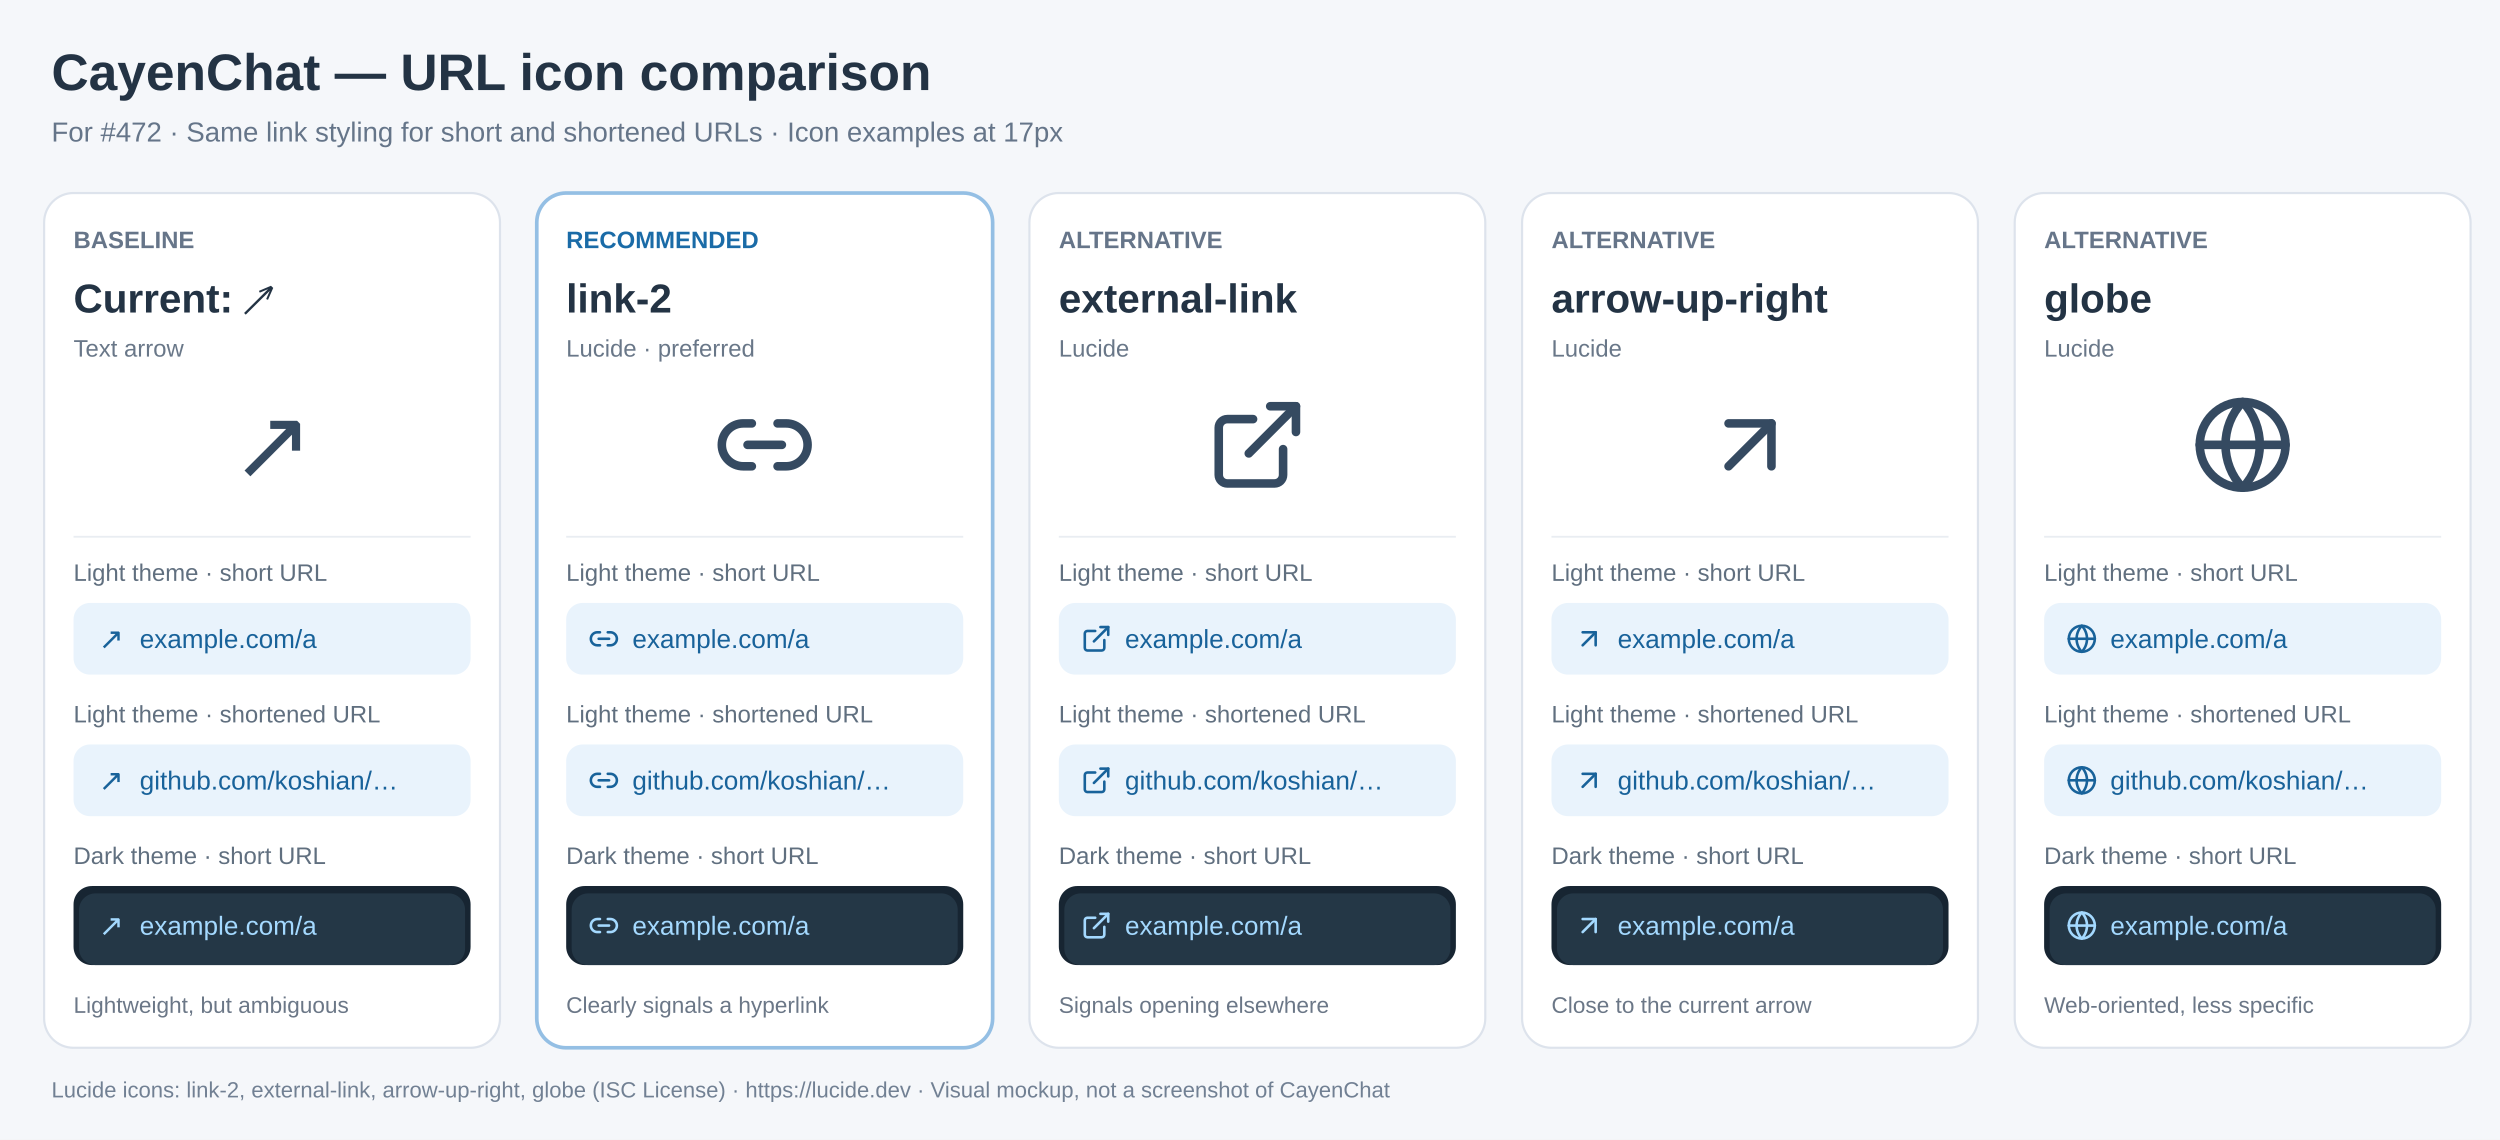
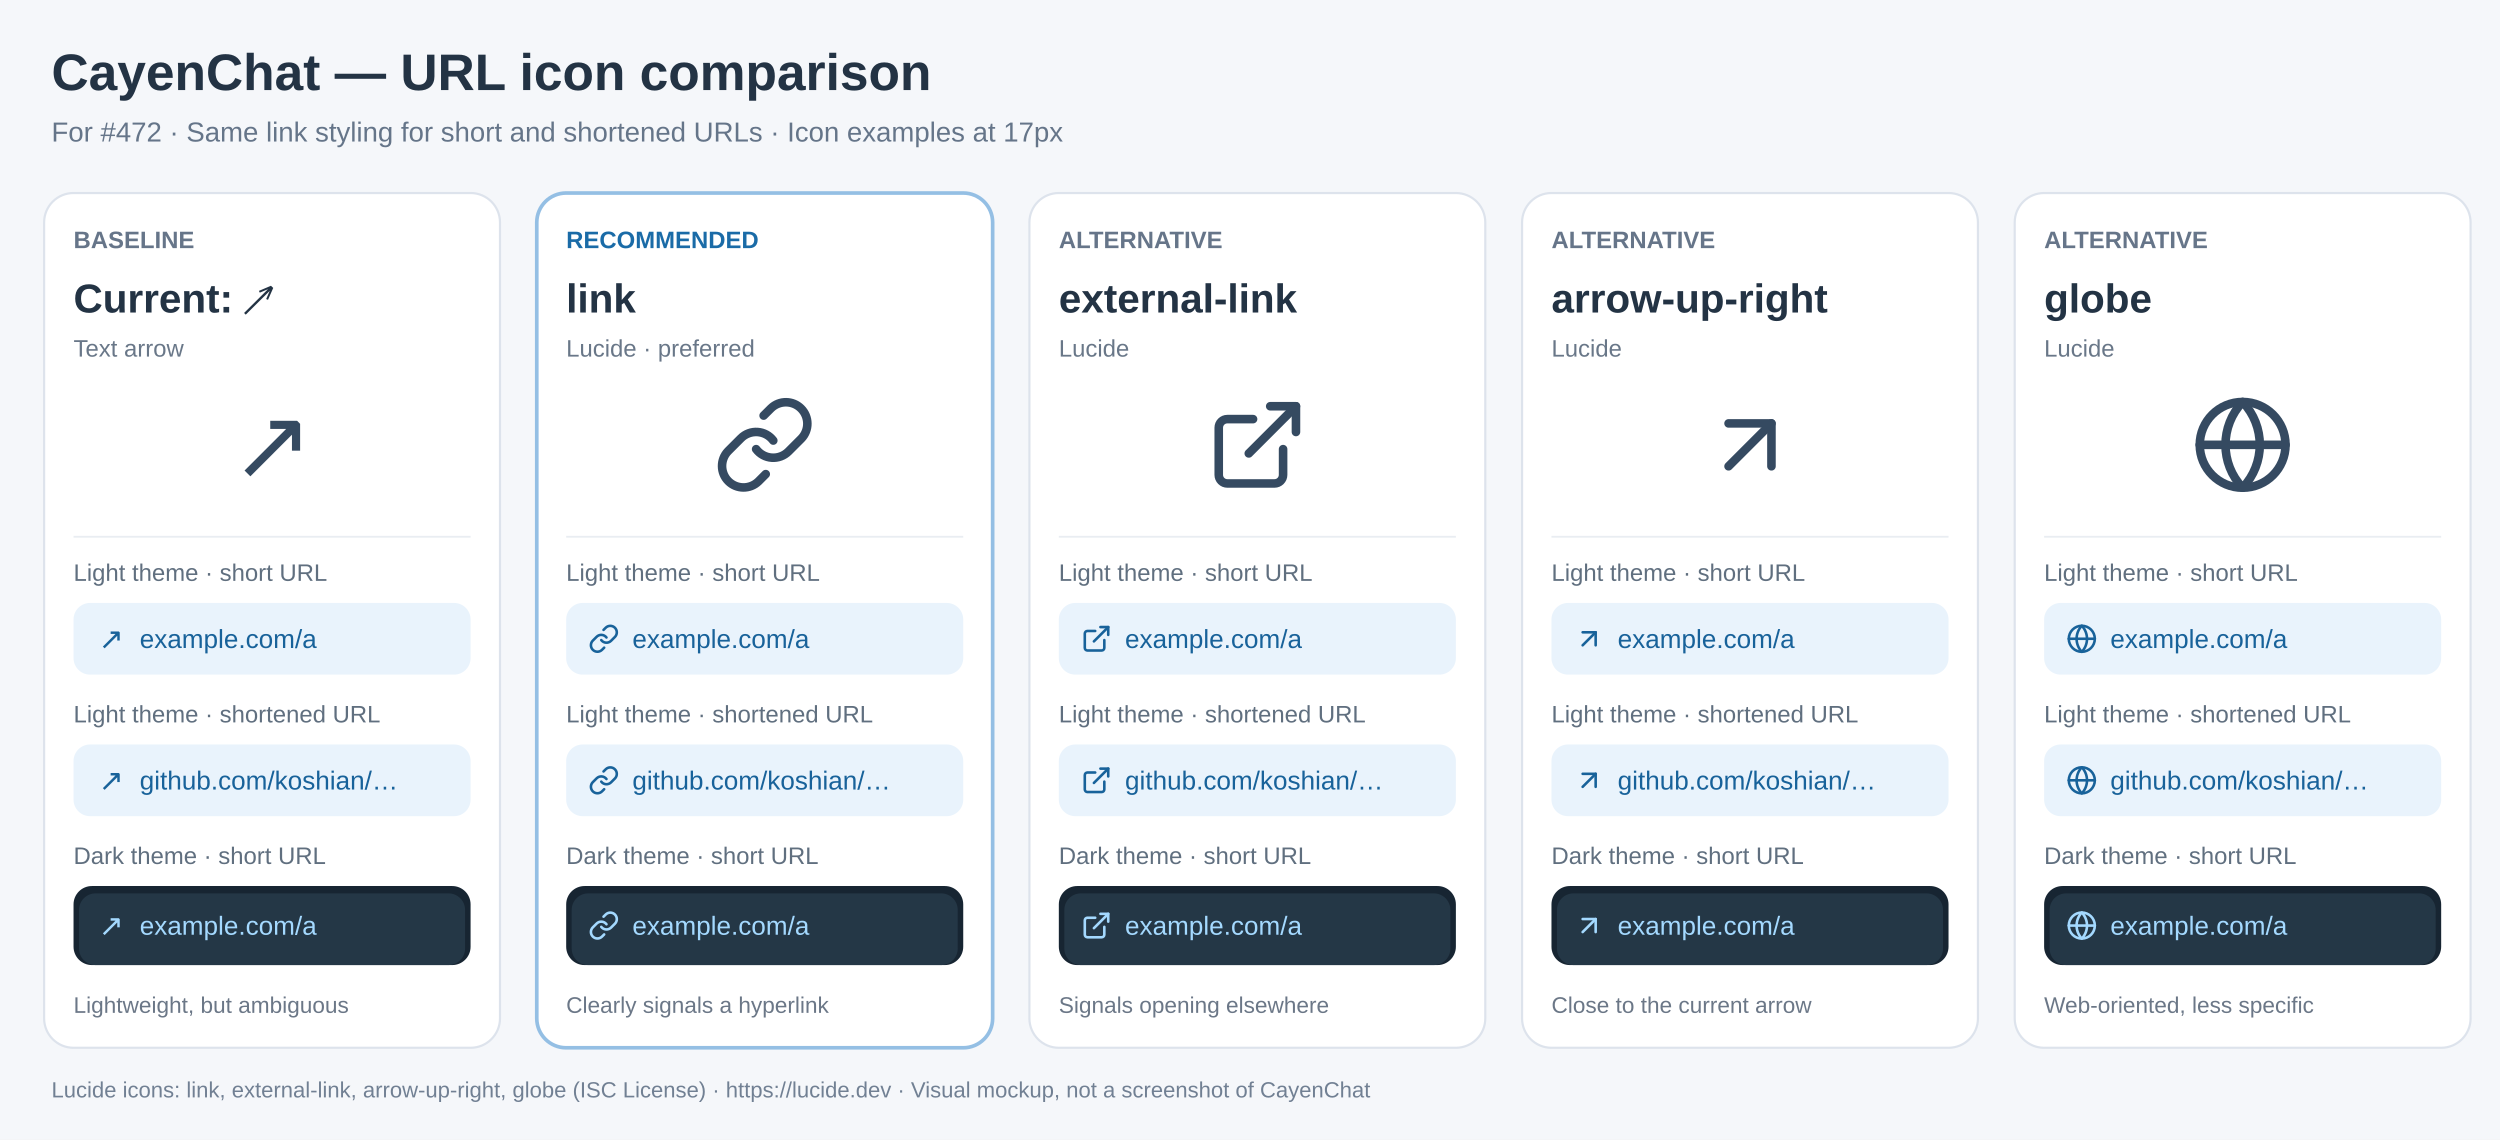
<svg xmlns="http://www.w3.org/2000/svg" width="1360" height="620" viewBox="0 0 1360 620">
  <rect width="1360" height="620" fill="#f5f7fa" />
  <text x="28" y="49" font-family="Arial, sans-serif" font-size="28" font-weight="700" fill="#233344">CayenChat — URL icon comparison</text>
  <text x="28" y="77" font-family="Arial, sans-serif" font-size="15" fill="#657589">For #472 · Same link styling for short and shortened URLs · Icon examples at 17px</text>
  <g font-family="Arial, Helvetica, sans-serif">
    <rect x="24" y="105" width="248" height="465" rx="16" fill="#ffffff" stroke="#dde3ec" stroke-width="1.2" />
    <text x="40" y="135" font-size="13" fill="#667589" font-weight="600">BASELINE</text>
    <text x="40" y="170" font-size="22" fill="#233344" font-weight="700">Current: ↗</text>
    <text x="40" y="194" font-size="13" fill="#697788">Text arrow</text>
    <text x="148" y="260.48" font-family="Arial, sans-serif" font-size="53.76" font-weight="400" fill="#354a61" text-anchor="middle">↗</text>
    <line x1="40" y1="292" x2="256" y2="292" stroke="#e9edf2" />
    <text x="40" y="316" font-size="13" fill="#606f7f">Light theme · short URL</text>
    <rect x="40" y="328" width="216" height="39" rx="9" fill="#e9f3fc" />
    <text x="60.5" y="353.11" font-family="Arial, sans-serif" font-size="16.32" font-weight="400" fill="#18629a" text-anchor="middle">↗</text>
    <text x="76" y="352.5" font-size="14.2" fill="#18629a" font-weight="500">example.com/a</text>
    <text x="40" y="393" font-size="13" fill="#606f7f">Light theme · shortened URL</text>
    <rect x="40" y="405" width="216" height="39" rx="9" fill="#e9f3fc" />
    <text x="60.5" y="430.11" font-family="Arial, sans-serif" font-size="16.32" font-weight="400" fill="#18629a" text-anchor="middle">↗</text>
    <text x="76" y="429.5" font-size="14.2" fill="#18629a" font-weight="500">github.com/koshian/…</text>
    <text x="40" y="470" font-size="13" fill="#606f7f">Dark theme · short URL</text>
    <rect x="40" y="482" width="216" height="43" rx="10" fill="#172532" />
    <rect x="43" y="486" width="210" height="39" rx="9" fill="#243746" />
    <text x="60.5" y="509.11" font-family="Arial, sans-serif" font-size="16.32" font-weight="400" fill="#a4d9ff" text-anchor="middle">↗</text>
    <text x="76" y="508.5" font-size="14.2" fill="#a4d9ff" font-weight="500">example.com/a</text>
    <text x="40" y="551" font-size="12.3" fill="#6b7787">Lightweight, but ambiguous</text>
    <rect x="292" y="105" width="248" height="465" rx="16" fill="#ffffff" stroke="#94bfe4" stroke-width="2" />
    <text x="308" y="135" font-size="13" fill="#1a6ba7" font-weight="600">RECOMMENDED</text>
-     <text x="308" y="170" font-size="22" fill="#233344" font-weight="700">link-2</text>
+     <text x="308" y="170" font-size="22" fill="#233344" font-weight="700">link</text>
    <text x="308" y="194" font-size="13" fill="#697788">Lucide · preferred</text>
    <g transform="translate(388 214) scale(2.333333)" fill="none" stroke="#354a61" stroke-width="2" stroke-linecap="round" stroke-linejoin="round">
-       <path d="M9 17H7A5 5 0 0 1 7 7h2" />
-       <path d="M15 7h2a5 5 0 1 1 0 10h-2" />
-       <line x1="8" x2="16" y1="12" y2="12" />
+       <path d="M10 13a5 5 0 0 0 7.54.54l3-3a5 5 0 0 0-7.07-7.07l-1.72 1.71" />
+       <path d="M14 11a5 5 0 0 0-7.54-.54l-3 3a5 5 0 0 0 7.07 7.07l1.71-1.71" />
    </g>
    <line x1="308" y1="292" x2="524" y2="292" stroke="#e9edf2" />
    <text x="308" y="316" font-size="13" fill="#606f7f">Light theme · short URL</text>
    <rect x="308" y="328" width="216" height="39" rx="9" fill="#e9f3fc" />
    <g transform="translate(320 339) scale(0.7083333)" fill="none" stroke="#18629a" stroke-width="2" stroke-linecap="round" stroke-linejoin="round">
-       <path d="M9 17H7A5 5 0 0 1 7 7h2" />
-       <path d="M15 7h2a5 5 0 1 1 0 10h-2" />
-       <line x1="8" x2="16" y1="12" y2="12" />
+       <path d="M10 13a5 5 0 0 0 7.54.54l3-3a5 5 0 0 0-7.07-7.07l-1.72 1.71" />
+       <path d="M14 11a5 5 0 0 0-7.54-.54l-3 3a5 5 0 0 0 7.07 7.07l1.71-1.71" />
    </g>
    <text x="344" y="352.5" font-size="14.2" fill="#18629a" font-weight="500">example.com/a</text>
    <text x="308" y="393" font-size="13" fill="#606f7f">Light theme · shortened URL</text>
    <rect x="308" y="405" width="216" height="39" rx="9" fill="#e9f3fc" />
    <g transform="translate(320 416) scale(0.7083333)" fill="none" stroke="#18629a" stroke-width="2" stroke-linecap="round" stroke-linejoin="round">
-       <path d="M9 17H7A5 5 0 0 1 7 7h2" />
-       <path d="M15 7h2a5 5 0 1 1 0 10h-2" />
-       <line x1="8" x2="16" y1="12" y2="12" />
+       <path d="M10 13a5 5 0 0 0 7.54.54l3-3a5 5 0 0 0-7.07-7.07l-1.72 1.71" />
+       <path d="M14 11a5 5 0 0 0-7.54-.54l-3 3a5 5 0 0 0 7.07 7.07l1.71-1.71" />
    </g>
    <text x="344" y="429.5" font-size="14.2" fill="#18629a" font-weight="500">github.com/koshian/…</text>
    <text x="308" y="470" font-size="13" fill="#606f7f">Dark theme · short URL</text>
    <rect x="308" y="482" width="216" height="43" rx="10" fill="#172532" />
    <rect x="311" y="486" width="210" height="39" rx="9" fill="#243746" />
    <g transform="translate(320 495) scale(0.7083333)" fill="none" stroke="#a4d9ff" stroke-width="2" stroke-linecap="round" stroke-linejoin="round">
-       <path d="M9 17H7A5 5 0 0 1 7 7h2" />
-       <path d="M15 7h2a5 5 0 1 1 0 10h-2" />
-       <line x1="8" x2="16" y1="12" y2="12" />
+       <path d="M10 13a5 5 0 0 0 7.54.54l3-3a5 5 0 0 0-7.07-7.07l-1.72 1.71" />
+       <path d="M14 11a5 5 0 0 0-7.54-.54l-3 3a5 5 0 0 0 7.07 7.07l1.71-1.71" />
    </g>
    <text x="344" y="508.5" font-size="14.2" fill="#a4d9ff" font-weight="500">example.com/a</text>
    <text x="308" y="551" font-size="12.3" fill="#6b7787">Clearly signals a hyperlink</text>
    <rect x="560" y="105" width="248" height="465" rx="16" fill="#ffffff" stroke="#dde3ec" stroke-width="1.2" />
    <text x="576" y="135" font-size="13" fill="#667589" font-weight="600">ALTERNATIVE</text>
    <text x="576" y="170" font-size="22" fill="#233344" font-weight="700">external-link</text>
    <text x="576" y="194" font-size="13" fill="#697788">Lucide</text>
    <g transform="translate(656 214) scale(2.333333)" fill="none" stroke="#354a61" stroke-width="2" stroke-linecap="round" stroke-linejoin="round">
      <path d="M15 3h6v6" />
      <path d="M10 14 21 3" />
      <path d="M18 13v6a2 2 0 0 1-2 2H5a2 2 0 0 1-2-2V8a2 2 0 0 1 2-2h6" />
    </g>
    <line x1="576" y1="292" x2="792" y2="292" stroke="#e9edf2" />
    <text x="576" y="316" font-size="13" fill="#606f7f">Light theme · short URL</text>
    <rect x="576" y="328" width="216" height="39" rx="9" fill="#e9f3fc" />
    <g transform="translate(588 339) scale(0.7083333)" fill="none" stroke="#18629a" stroke-width="2" stroke-linecap="round" stroke-linejoin="round">
      <path d="M15 3h6v6" />
      <path d="M10 14 21 3" />
      <path d="M18 13v6a2 2 0 0 1-2 2H5a2 2 0 0 1-2-2V8a2 2 0 0 1 2-2h6" />
    </g>
    <text x="612" y="352.5" font-size="14.2" fill="#18629a" font-weight="500">example.com/a</text>
    <text x="576" y="393" font-size="13" fill="#606f7f">Light theme · shortened URL</text>
    <rect x="576" y="405" width="216" height="39" rx="9" fill="#e9f3fc" />
    <g transform="translate(588 416) scale(0.7083333)" fill="none" stroke="#18629a" stroke-width="2" stroke-linecap="round" stroke-linejoin="round">
      <path d="M15 3h6v6" />
      <path d="M10 14 21 3" />
      <path d="M18 13v6a2 2 0 0 1-2 2H5a2 2 0 0 1-2-2V8a2 2 0 0 1 2-2h6" />
    </g>
    <text x="612" y="429.5" font-size="14.2" fill="#18629a" font-weight="500">github.com/koshian/…</text>
    <text x="576" y="470" font-size="13" fill="#606f7f">Dark theme · short URL</text>
    <rect x="576" y="482" width="216" height="43" rx="10" fill="#172532" />
    <rect x="579" y="486" width="210" height="39" rx="9" fill="#243746" />
    <g transform="translate(588 495) scale(0.7083333)" fill="none" stroke="#a4d9ff" stroke-width="2" stroke-linecap="round" stroke-linejoin="round">
      <path d="M15 3h6v6" />
      <path d="M10 14 21 3" />
      <path d="M18 13v6a2 2 0 0 1-2 2H5a2 2 0 0 1-2-2V8a2 2 0 0 1 2-2h6" />
    </g>
    <text x="612" y="508.5" font-size="14.2" fill="#a4d9ff" font-weight="500">example.com/a</text>
    <text x="576" y="551" font-size="12.3" fill="#6b7787">Signals opening elsewhere</text>
    <rect x="828" y="105" width="248" height="465" rx="16" fill="#ffffff" stroke="#dde3ec" stroke-width="1.2" />
    <text x="844" y="135" font-size="13" fill="#667589" font-weight="600">ALTERNATIVE</text>
    <text x="844" y="170" font-size="22" fill="#233344" font-weight="700">arrow-up-right</text>
    <text x="844" y="194" font-size="13" fill="#697788">Lucide</text>
    <g transform="translate(924 214) scale(2.333333)" fill="none" stroke="#354a61" stroke-width="2" stroke-linecap="round" stroke-linejoin="round">
      <path d="M7 7h10v10" />
      <path d="M7 17 17 7" />
    </g>
    <line x1="844" y1="292" x2="1060" y2="292" stroke="#e9edf2" />
    <text x="844" y="316" font-size="13" fill="#606f7f">Light theme · short URL</text>
    <rect x="844" y="328" width="216" height="39" rx="9" fill="#e9f3fc" />
    <g transform="translate(856 339) scale(0.7083333)" fill="none" stroke="#18629a" stroke-width="2" stroke-linecap="round" stroke-linejoin="round">
      <path d="M7 7h10v10" />
      <path d="M7 17 17 7" />
    </g>
    <text x="880" y="352.5" font-size="14.2" fill="#18629a" font-weight="500">example.com/a</text>
    <text x="844" y="393" font-size="13" fill="#606f7f">Light theme · shortened URL</text>
    <rect x="844" y="405" width="216" height="39" rx="9" fill="#e9f3fc" />
    <g transform="translate(856 416) scale(0.7083333)" fill="none" stroke="#18629a" stroke-width="2" stroke-linecap="round" stroke-linejoin="round">
      <path d="M7 7h10v10" />
      <path d="M7 17 17 7" />
    </g>
    <text x="880" y="429.5" font-size="14.2" fill="#18629a" font-weight="500">github.com/koshian/…</text>
    <text x="844" y="470" font-size="13" fill="#606f7f">Dark theme · short URL</text>
    <rect x="844" y="482" width="216" height="43" rx="10" fill="#172532" />
    <rect x="847" y="486" width="210" height="39" rx="9" fill="#243746" />
    <g transform="translate(856 495) scale(0.7083333)" fill="none" stroke="#a4d9ff" stroke-width="2" stroke-linecap="round" stroke-linejoin="round">
      <path d="M7 7h10v10" />
      <path d="M7 17 17 7" />
    </g>
    <text x="880" y="508.5" font-size="14.2" fill="#a4d9ff" font-weight="500">example.com/a</text>
    <text x="844" y="551" font-size="12.3" fill="#6b7787">Close to the current arrow</text>
    <rect x="1096" y="105" width="248" height="465" rx="16" fill="#ffffff" stroke="#dde3ec" stroke-width="1.2" />
    <text x="1112" y="135" font-size="13" fill="#667589" font-weight="600">ALTERNATIVE</text>
    <text x="1112" y="170" font-size="22" fill="#233344" font-weight="700">globe</text>
    <text x="1112" y="194" font-size="13" fill="#697788">Lucide</text>
    <g transform="translate(1192 214) scale(2.333333)" fill="none" stroke="#354a61" stroke-width="2" stroke-linecap="round" stroke-linejoin="round">
      <circle cx="12" cy="12" r="10" />
      <path d="M12 2a14.5 14.5 0 0 0 0 20 14.5 14.5 0 0 0 0-20" />
      <path d="M2 12h20" />
    </g>
    <line x1="1112" y1="292" x2="1328" y2="292" stroke="#e9edf2" />
    <text x="1112" y="316" font-size="13" fill="#606f7f">Light theme · short URL</text>
    <rect x="1112" y="328" width="216" height="39" rx="9" fill="#e9f3fc" />
    <g transform="translate(1124 339) scale(0.7083333)" fill="none" stroke="#18629a" stroke-width="2" stroke-linecap="round" stroke-linejoin="round">
      <circle cx="12" cy="12" r="10" />
      <path d="M12 2a14.5 14.5 0 0 0 0 20 14.5 14.5 0 0 0 0-20" />
      <path d="M2 12h20" />
    </g>
    <text x="1148" y="352.5" font-size="14.2" fill="#18629a" font-weight="500">example.com/a</text>
    <text x="1112" y="393" font-size="13" fill="#606f7f">Light theme · shortened URL</text>
    <rect x="1112" y="405" width="216" height="39" rx="9" fill="#e9f3fc" />
    <g transform="translate(1124 416) scale(0.7083333)" fill="none" stroke="#18629a" stroke-width="2" stroke-linecap="round" stroke-linejoin="round">
      <circle cx="12" cy="12" r="10" />
      <path d="M12 2a14.5 14.5 0 0 0 0 20 14.5 14.5 0 0 0 0-20" />
      <path d="M2 12h20" />
    </g>
    <text x="1148" y="429.5" font-size="14.2" fill="#18629a" font-weight="500">github.com/koshian/…</text>
    <text x="1112" y="470" font-size="13" fill="#606f7f">Dark theme · short URL</text>
    <rect x="1112" y="482" width="216" height="43" rx="10" fill="#172532" />
    <rect x="1115" y="486" width="210" height="39" rx="9" fill="#243746" />
    <g transform="translate(1124 495) scale(0.7083333)" fill="none" stroke="#a4d9ff" stroke-width="2" stroke-linecap="round" stroke-linejoin="round">
      <circle cx="12" cy="12" r="10" />
      <path d="M12 2a14.5 14.5 0 0 0 0 20 14.5 14.5 0 0 0 0-20" />
      <path d="M2 12h20" />
    </g>
    <text x="1148" y="508.5" font-size="14.2" fill="#a4d9ff" font-weight="500">example.com/a</text>
    <text x="1112" y="551" font-size="12.3" fill="#6b7787">Web-oriented, less specific</text>
  </g>
-   <text x="28" y="597" font-family="Arial, sans-serif" font-size="12" fill="#718093">Lucide icons: link-2, external-link, arrow-up-right, globe (ISC License) · https://lucide.dev · Visual mockup, not a screenshot of CayenChat</text>
+   <text x="28" y="597" font-family="Arial, sans-serif" font-size="12" fill="#718093">Lucide icons: link, external-link, arrow-up-right, globe (ISC License) · https://lucide.dev · Visual mockup, not a screenshot of CayenChat</text>
</svg>
